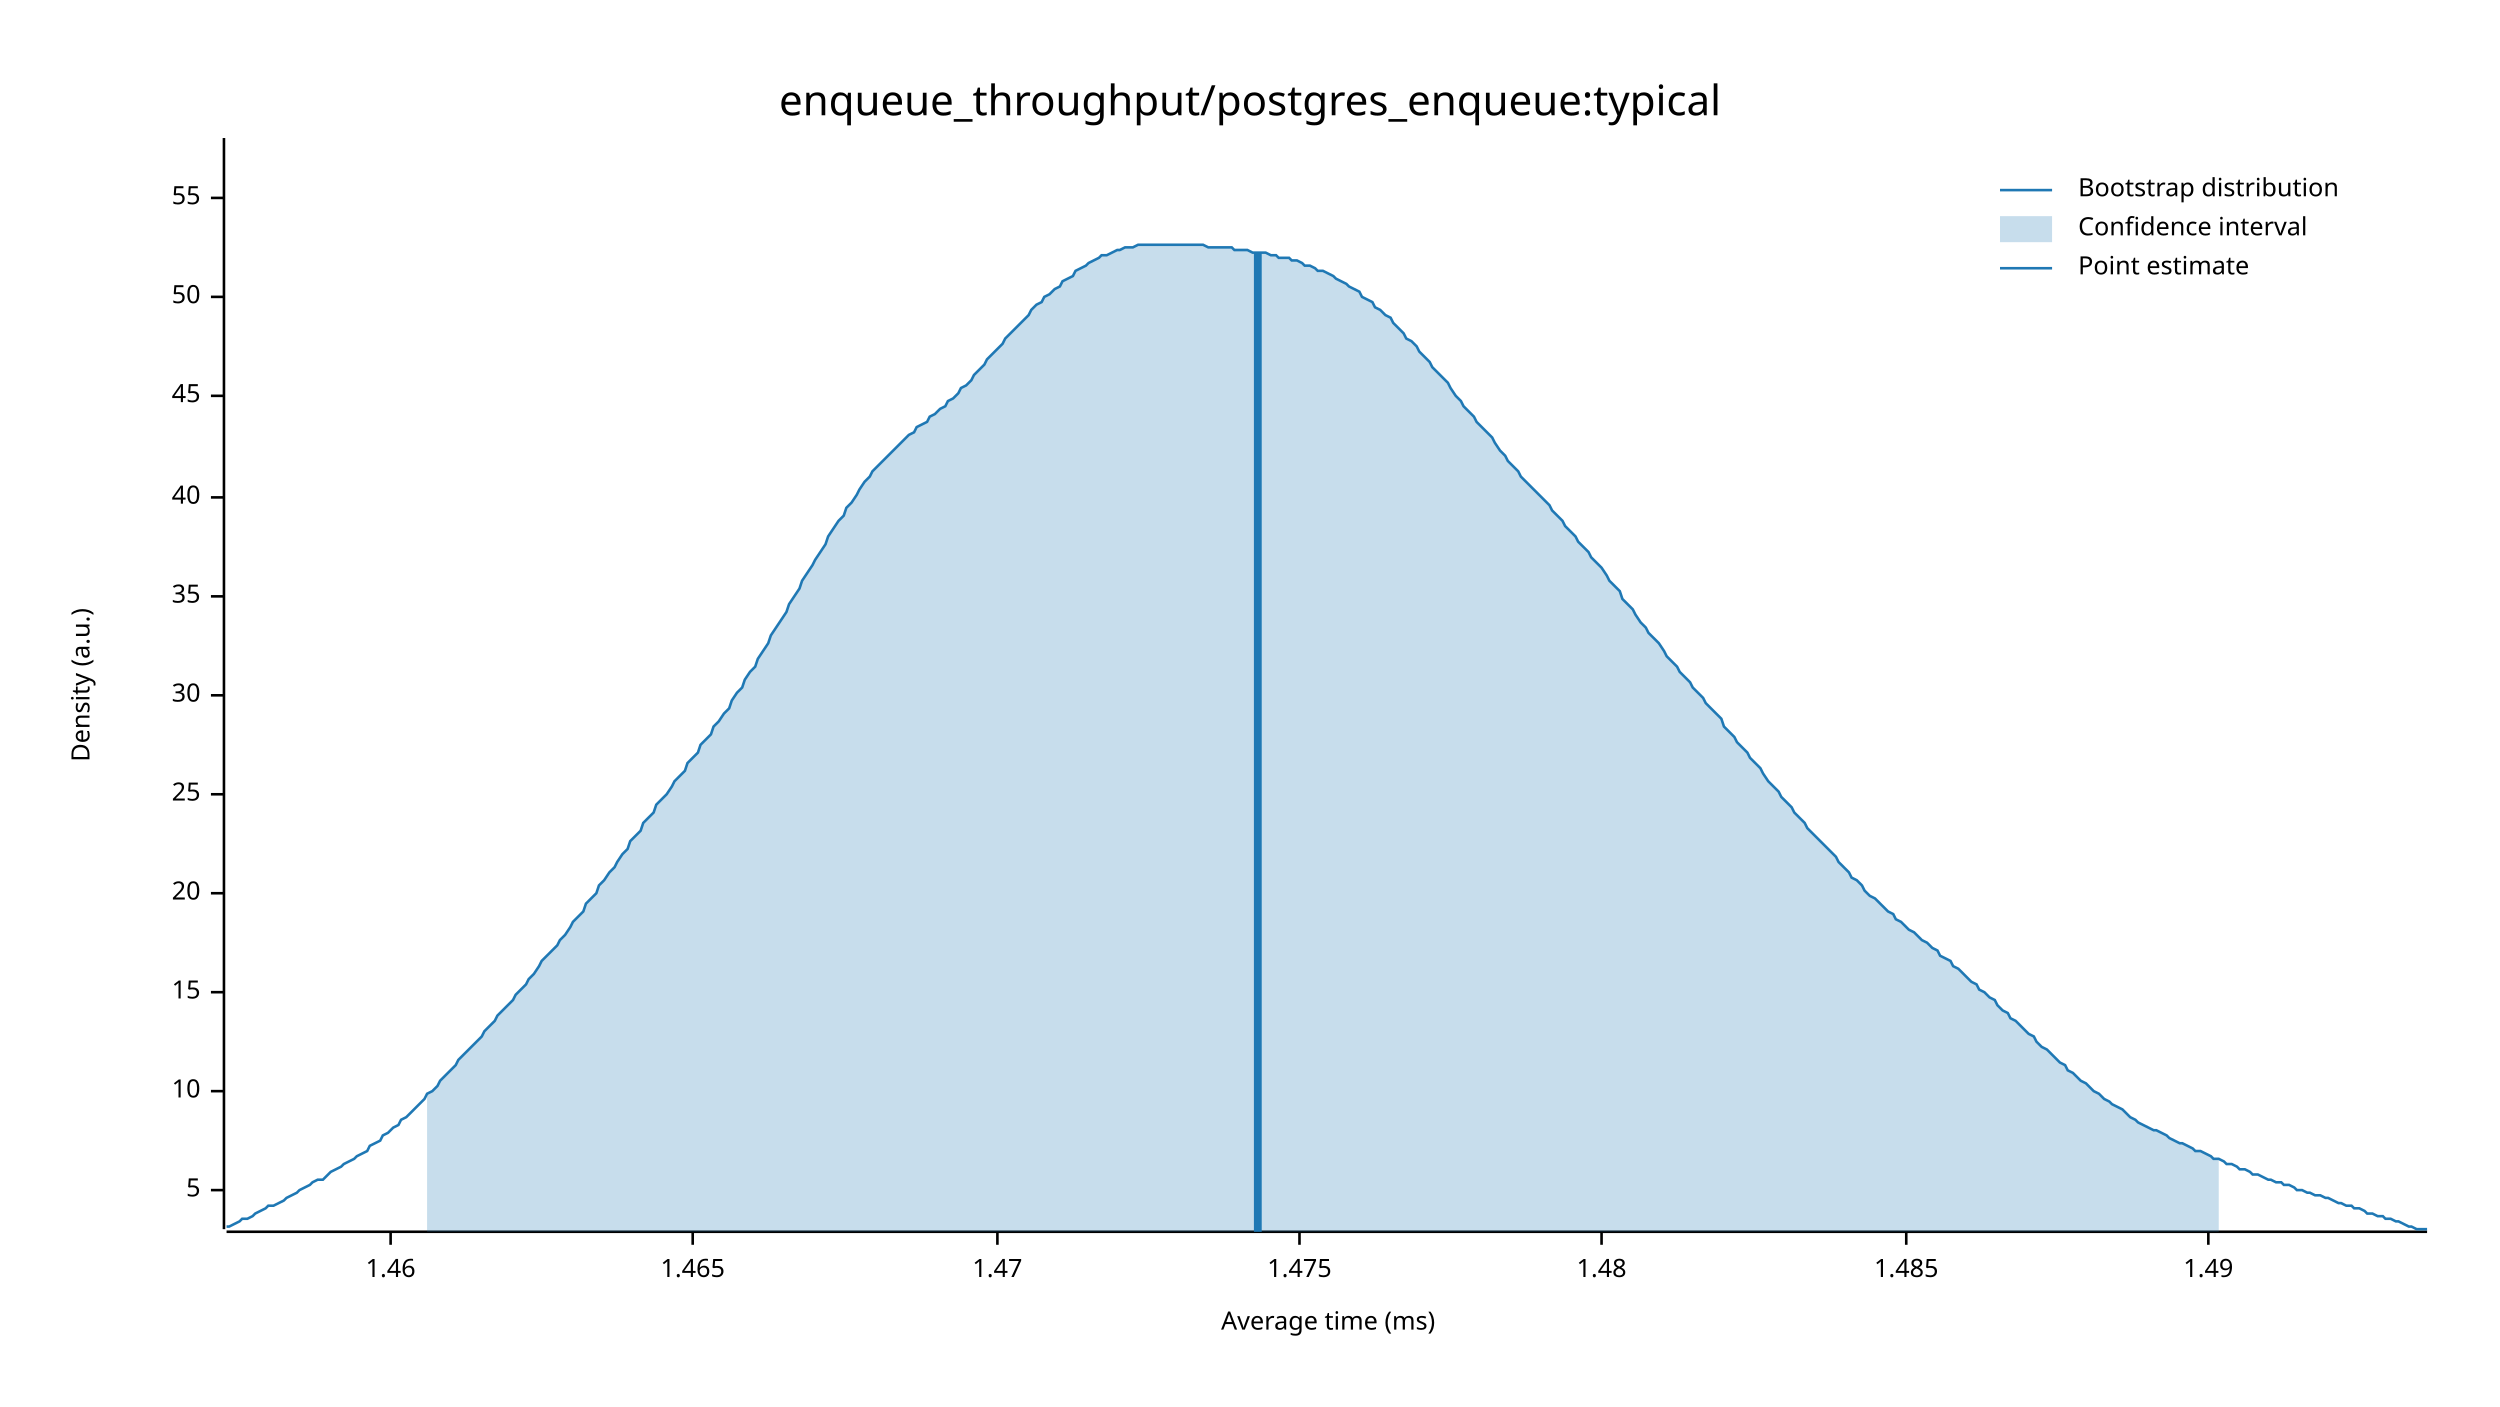
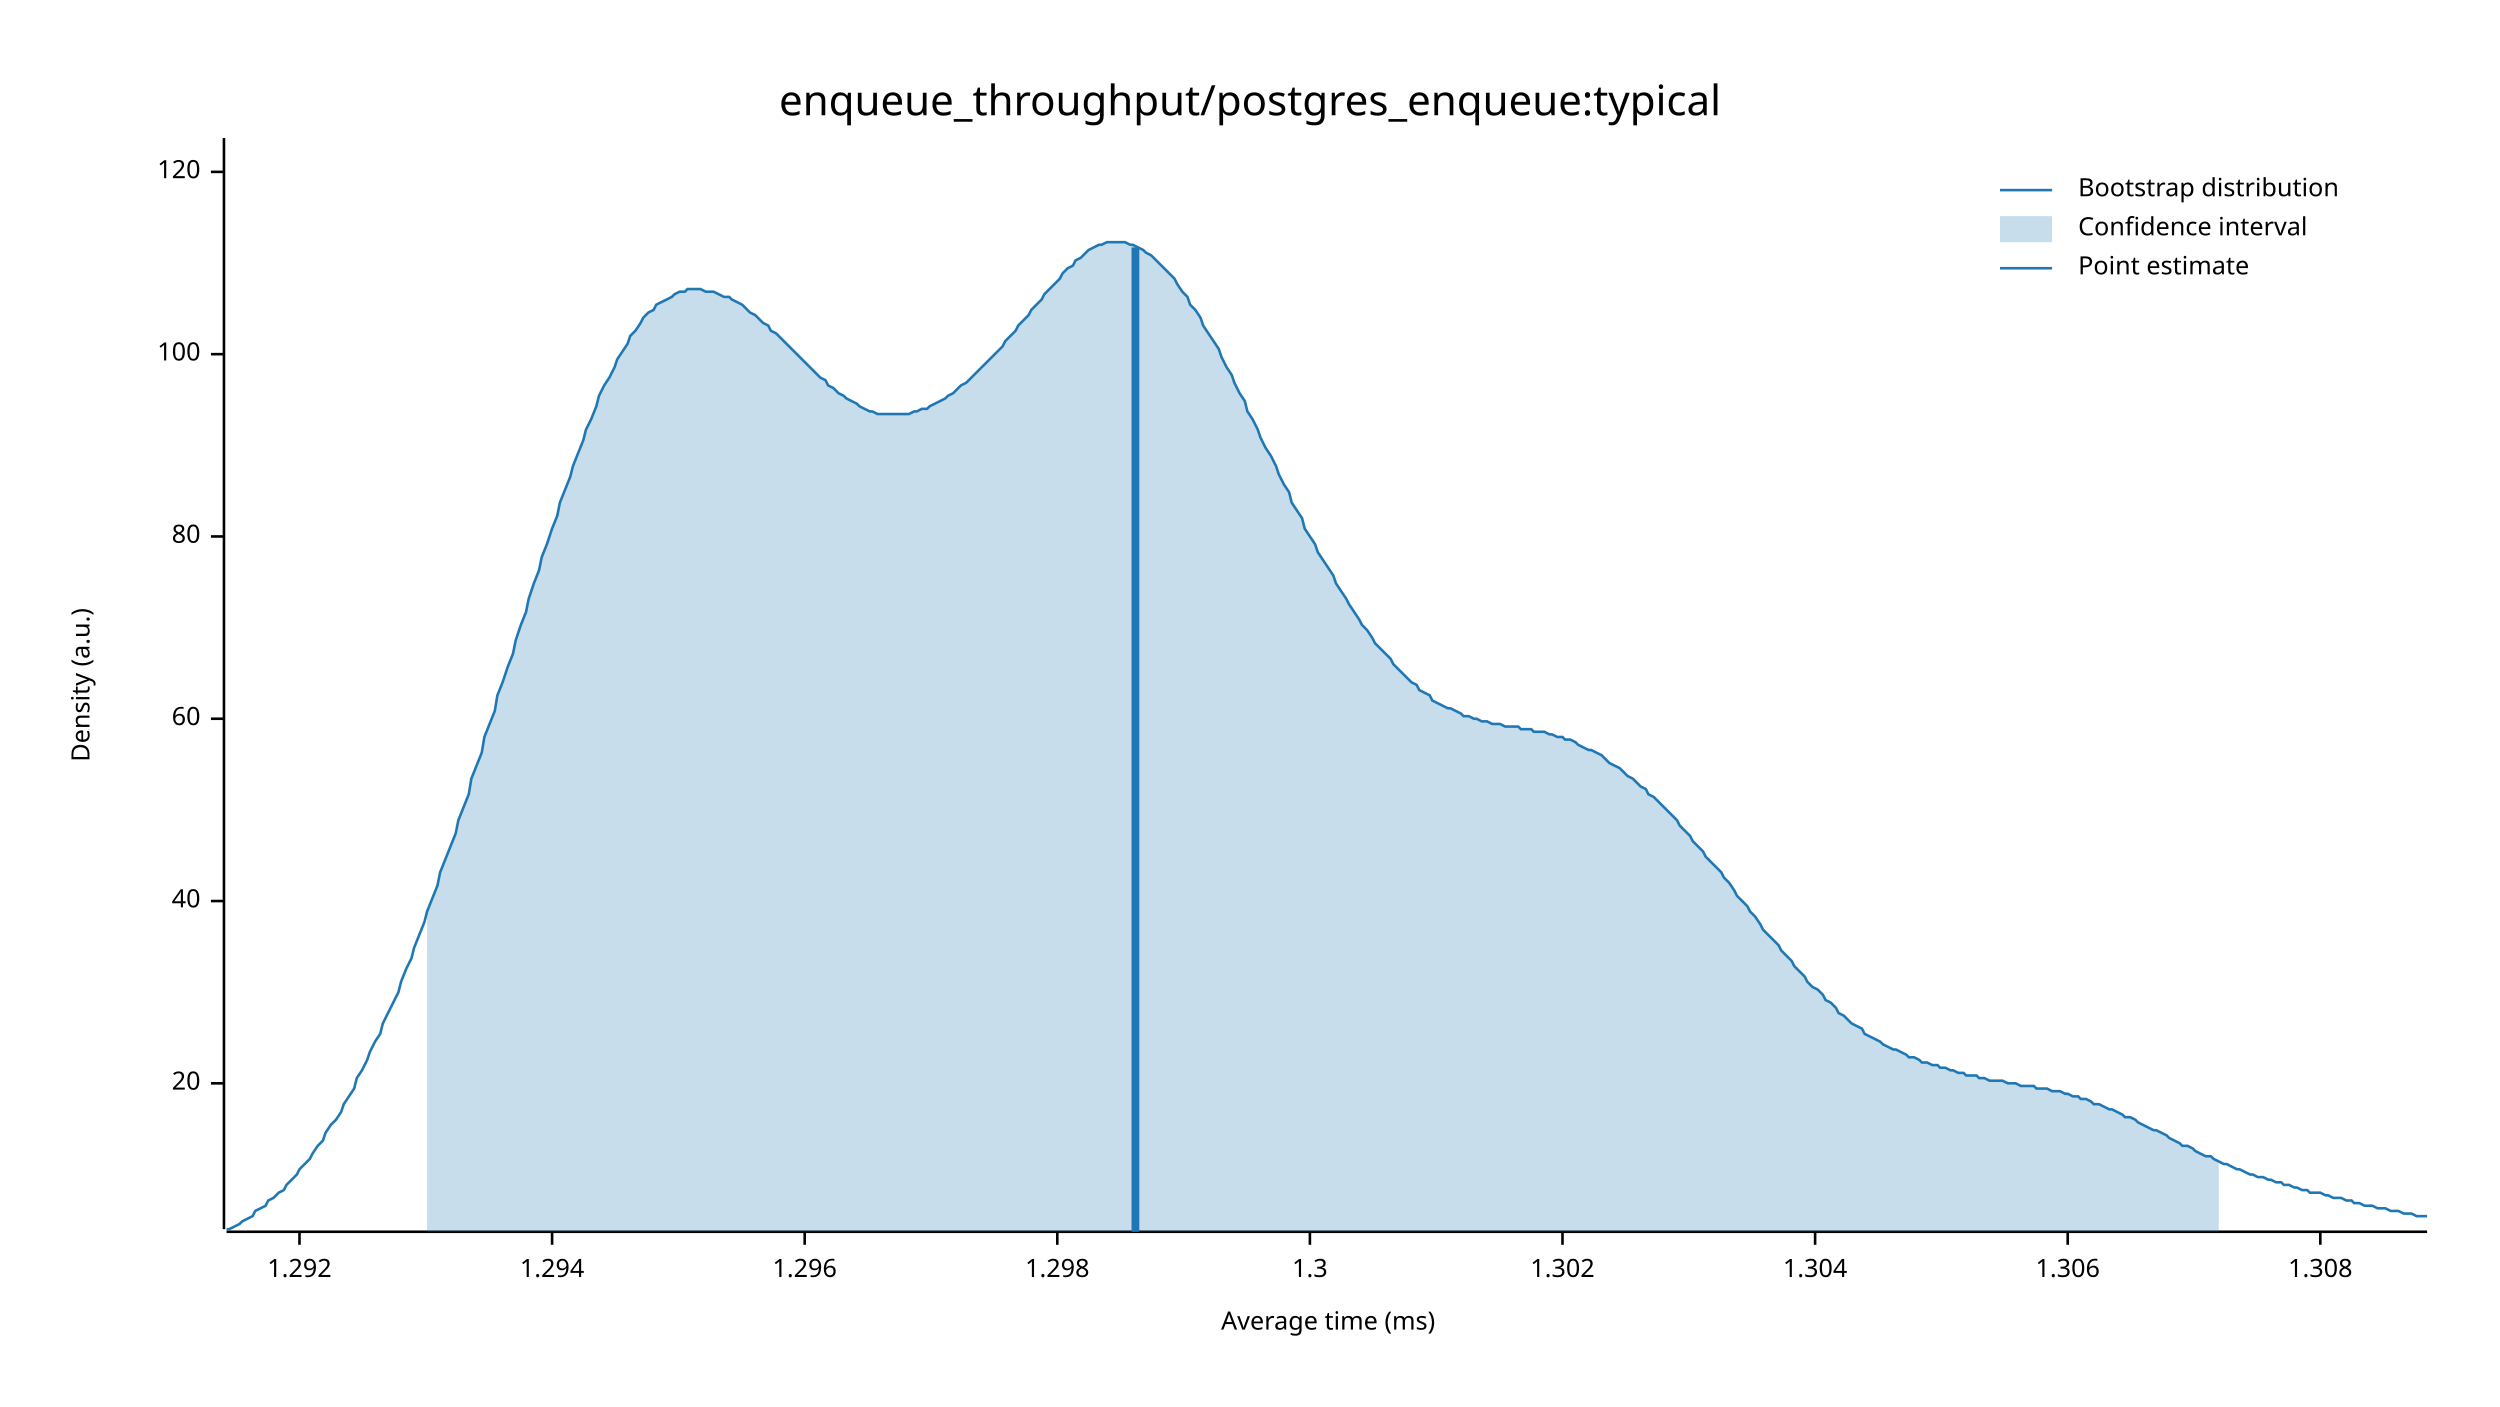
<svg xmlns="http://www.w3.org/2000/svg" width="960" height="540" viewBox="0 0 960 540">
  <text x="480" y="32" dy="0.76em" text-anchor="middle" font-family="sans-serif" font-size="16.129" opacity="1" fill="#000000">
enqueue_throughput/postgres_enqueue:typical
</text>
  <text x="27" y="263" dy="0.76em" text-anchor="middle" font-family="sans-serif" font-size="9.677" opacity="1" fill="#000000" transform="rotate(270, 27, 263)">
Density (a.u.)
</text>
  <text x="510" y="513" dy="-0.5ex" text-anchor="middle" font-family="sans-serif" font-size="9.677" opacity="1" fill="#000000">
Average time (ms)
</text>
  <polyline fill="none" opacity="1" stroke="#000000" stroke-width="1" points="86,53 86,472 " />
-   <text x="77" y="457" dy="0.5ex" text-anchor="end" font-family="sans-serif" font-size="9.677" opacity="1" fill="#000000">
- 5
- </text>
-   <polyline fill="none" opacity="1" stroke="#000000" stroke-width="1" points="81,457 86,457 " />
-   <text x="77" y="419" dy="0.5ex" text-anchor="end" font-family="sans-serif" font-size="9.677" opacity="1" fill="#000000">
- 10
- </text>
-   <polyline fill="none" opacity="1" stroke="#000000" stroke-width="1" points="81,419 86,419 " />
-   <text x="77" y="381" dy="0.5ex" text-anchor="end" font-family="sans-serif" font-size="9.677" opacity="1" fill="#000000">
- 15
- </text>
-   <polyline fill="none" opacity="1" stroke="#000000" stroke-width="1" points="81,381 86,381 " />
-   <text x="77" y="343" dy="0.5ex" text-anchor="end" font-family="sans-serif" font-size="9.677" opacity="1" fill="#000000">
+   <text x="77" y="416" dy="0.5ex" text-anchor="end" font-family="sans-serif" font-size="9.677" opacity="1" fill="#000000">
20
</text>
-   <polyline fill="none" opacity="1" stroke="#000000" stroke-width="1" points="81,343 86,343 " />
-   <text x="77" y="305" dy="0.5ex" text-anchor="end" font-family="sans-serif" font-size="9.677" opacity="1" fill="#000000">
- 25
- </text>
-   <polyline fill="none" opacity="1" stroke="#000000" stroke-width="1" points="81,305 86,305 " />
-   <text x="77" y="267" dy="0.5ex" text-anchor="end" font-family="sans-serif" font-size="9.677" opacity="1" fill="#000000">
- 30
- </text>
-   <polyline fill="none" opacity="1" stroke="#000000" stroke-width="1" points="81,267 86,267 " />
-   <text x="77" y="229" dy="0.5ex" text-anchor="end" font-family="sans-serif" font-size="9.677" opacity="1" fill="#000000">
- 35
- </text>
-   <polyline fill="none" opacity="1" stroke="#000000" stroke-width="1" points="81,229 86,229 " />
-   <text x="77" y="191" dy="0.5ex" text-anchor="end" font-family="sans-serif" font-size="9.677" opacity="1" fill="#000000">
+   <polyline fill="none" opacity="1" stroke="#000000" stroke-width="1" points="81,416 86,416 " />
+   <text x="77" y="346" dy="0.5ex" text-anchor="end" font-family="sans-serif" font-size="9.677" opacity="1" fill="#000000">
40
</text>
-   <polyline fill="none" opacity="1" stroke="#000000" stroke-width="1" points="81,191 86,191 " />
-   <text x="77" y="152" dy="0.5ex" text-anchor="end" font-family="sans-serif" font-size="9.677" opacity="1" fill="#000000">
- 45
+   <polyline fill="none" opacity="1" stroke="#000000" stroke-width="1" points="81,346 86,346 " />
+   <text x="77" y="276" dy="0.5ex" text-anchor="end" font-family="sans-serif" font-size="9.677" opacity="1" fill="#000000">
+ 60
</text>
-   <polyline fill="none" opacity="1" stroke="#000000" stroke-width="1" points="81,152 86,152 " />
-   <text x="77" y="114" dy="0.5ex" text-anchor="end" font-family="sans-serif" font-size="9.677" opacity="1" fill="#000000">
- 50
+   <polyline fill="none" opacity="1" stroke="#000000" stroke-width="1" points="81,276 86,276 " />
+   <text x="77" y="206" dy="0.5ex" text-anchor="end" font-family="sans-serif" font-size="9.677" opacity="1" fill="#000000">
+ 80
</text>
-   <polyline fill="none" opacity="1" stroke="#000000" stroke-width="1" points="81,114 86,114 " />
-   <text x="77" y="76" dy="0.5ex" text-anchor="end" font-family="sans-serif" font-size="9.677" opacity="1" fill="#000000">
- 55
+   <polyline fill="none" opacity="1" stroke="#000000" stroke-width="1" points="81,206 86,206 " />
+   <text x="77" y="136" dy="0.5ex" text-anchor="end" font-family="sans-serif" font-size="9.677" opacity="1" fill="#000000">
+ 100
</text>
-   <polyline fill="none" opacity="1" stroke="#000000" stroke-width="1" points="81,76 86,76 " />
+   <polyline fill="none" opacity="1" stroke="#000000" stroke-width="1" points="81,136 86,136 " />
+   <text x="77" y="66" dy="0.5ex" text-anchor="end" font-family="sans-serif" font-size="9.677" opacity="1" fill="#000000">
+ 120
+ </text>
+   <polyline fill="none" opacity="1" stroke="#000000" stroke-width="1" points="81,66 86,66 " />
  <polyline fill="none" opacity="1" stroke="#000000" stroke-width="1" points="87,473 932,473 " />
-   <text x="150" y="483" dy="0.76em" text-anchor="middle" font-family="sans-serif" font-size="9.677" opacity="1" fill="#000000">
- 1.46
+   <text x="115" y="483" dy="0.76em" text-anchor="middle" font-family="sans-serif" font-size="9.677" opacity="1" fill="#000000">
+ 1.292
</text>
-   <polyline fill="none" opacity="1" stroke="#000000" stroke-width="1" points="150,473 150,478 " />
-   <text x="266" y="483" dy="0.76em" text-anchor="middle" font-family="sans-serif" font-size="9.677" opacity="1" fill="#000000">
- 1.465
+   <polyline fill="none" opacity="1" stroke="#000000" stroke-width="1" points="115,473 115,478 " />
+   <text x="212" y="483" dy="0.76em" text-anchor="middle" font-family="sans-serif" font-size="9.677" opacity="1" fill="#000000">
+ 1.294
</text>
-   <polyline fill="none" opacity="1" stroke="#000000" stroke-width="1" points="266,473 266,478 " />
-   <text x="383" y="483" dy="0.76em" text-anchor="middle" font-family="sans-serif" font-size="9.677" opacity="1" fill="#000000">
- 1.47
+   <polyline fill="none" opacity="1" stroke="#000000" stroke-width="1" points="212,473 212,478 " />
+   <text x="309" y="483" dy="0.76em" text-anchor="middle" font-family="sans-serif" font-size="9.677" opacity="1" fill="#000000">
+ 1.296
</text>
-   <polyline fill="none" opacity="1" stroke="#000000" stroke-width="1" points="383,473 383,478 " />
-   <text x="499" y="483" dy="0.76em" text-anchor="middle" font-family="sans-serif" font-size="9.677" opacity="1" fill="#000000">
- 1.475
+   <polyline fill="none" opacity="1" stroke="#000000" stroke-width="1" points="309,473 309,478 " />
+   <text x="406" y="483" dy="0.76em" text-anchor="middle" font-family="sans-serif" font-size="9.677" opacity="1" fill="#000000">
+ 1.298
</text>
-   <polyline fill="none" opacity="1" stroke="#000000" stroke-width="1" points="499,473 499,478 " />
-   <text x="615" y="483" dy="0.76em" text-anchor="middle" font-family="sans-serif" font-size="9.677" opacity="1" fill="#000000">
- 1.48
+   <polyline fill="none" opacity="1" stroke="#000000" stroke-width="1" points="406,473 406,478 " />
+   <text x="503" y="483" dy="0.76em" text-anchor="middle" font-family="sans-serif" font-size="9.677" opacity="1" fill="#000000">
+ 1.3
</text>
-   <polyline fill="none" opacity="1" stroke="#000000" stroke-width="1" points="615,473 615,478 " />
-   <text x="732" y="483" dy="0.76em" text-anchor="middle" font-family="sans-serif" font-size="9.677" opacity="1" fill="#000000">
- 1.485
+   <polyline fill="none" opacity="1" stroke="#000000" stroke-width="1" points="503,473 503,478 " />
+   <text x="600" y="483" dy="0.76em" text-anchor="middle" font-family="sans-serif" font-size="9.677" opacity="1" fill="#000000">
+ 1.302
</text>
-   <polyline fill="none" opacity="1" stroke="#000000" stroke-width="1" points="732,473 732,478 " />
-   <text x="848" y="483" dy="0.76em" text-anchor="middle" font-family="sans-serif" font-size="9.677" opacity="1" fill="#000000">
- 1.49
+   <polyline fill="none" opacity="1" stroke="#000000" stroke-width="1" points="600,473 600,478 " />
+   <text x="697" y="483" dy="0.76em" text-anchor="middle" font-family="sans-serif" font-size="9.677" opacity="1" fill="#000000">
+ 1.304
</text>
-   <polyline fill="none" opacity="1" stroke="#000000" stroke-width="1" points="848,473 848,478 " />
-   <polyline fill="none" opacity="1" stroke="#1F78B4" stroke-width="1" points="87,471 88,471 90,470 92,469 93,468 95,468 97,467 98,466 100,465 102,464 103,463 105,463 107,462 109,461 110,460 112,459 114,458 115,457 117,456 119,455 120,454 122,453 124,453 125,452 127,450 129,449 131,448 132,447 134,446 136,445 137,444 139,443 141,442 142,440 144,439 146,438 147,436 149,435 151,433 153,432 154,430 156,429 158,427 159,426 161,424 163,422 164,420 166,419 168,417 169,415 171,413 173,411 175,409 176,407 178,405 180,403 181,402 183,400 185,398 186,396 188,394 190,392 191,390 193,388 195,386 197,384 198,382 200,380 202,378 203,376 205,374 207,371 208,369 210,367 212,365 214,363 215,361 217,359 219,356 220,354 222,352 224,350 225,347 227,345 229,343 230,340 232,338 234,335 236,333 237,331 239,328 241,326 242,323 244,321 246,319 247,316 249,314 251,312 252,309 254,307 256,305 258,302 259,300 261,298 263,296 264,293 266,291 268,289 269,286 271,284 273,282 274,279 276,277 278,274 280,272 281,269 283,266 285,264 286,261 288,258 290,256 291,253 293,250 295,247 296,244 298,241 300,238 302,235 303,232 305,229 307,226 308,223 310,220 312,217 313,215 315,212 317,209 318,206 320,203 322,200 324,198 325,195 327,193 329,190 330,188 332,185 334,183 335,181 337,179 339,177 341,175 342,174 344,172 346,170 347,169 349,167 351,166 352,164 354,163 356,162 357,160 359,159 361,157 363,156 364,154 366,153 368,151 369,149 371,148 373,146 374,144 376,142 378,140 379,138 381,136 383,134 385,132 386,130 388,128 390,126 391,125 393,123 395,121 396,119 398,117 400,116 401,114 403,113 405,111 407,110 408,108 410,107 412,106 413,104 415,103 417,102 418,101 420,100 422,99 423,98 425,98 427,97 429,96 430,96 432,95 434,95 435,95 437,94 439,94 440,94 442,94 444,94 445,94 447,94 449,94 451,94 452,94 454,94 456,94 457,94 459,94 461,94 462,94 464,95 466,95 468,95 469,95 471,95 473,95 474,96 476,96 478,96 479,96 481,97 483,97 484,97 486,97 488,98 490,98 491,99 493,99 495,99 496,100 498,100 500,101 501,102 503,102 505,103 506,104 508,104 510,105 512,106 513,107 515,108 517,109 518,110 520,111 522,112 523,114 525,115 527,116 528,118 530,119 532,121 534,122 535,124 537,126 539,128 540,130 542,131 544,133 545,135 547,137 549,139 550,141 552,143 554,145 556,147 557,149 559,152 561,154 562,156 564,158 566,160 567,162 569,164 571,166 573,168 574,170 576,173 578,175 579,177 581,179 583,181 584,183 586,185 588,187 589,188 591,190 593,192 595,194 596,196 598,198 600,200 601,202 603,204 605,206 606,208 608,210 610,212 611,214 613,216 615,218 617,221 618,223 620,225 622,227 623,230 625,232 627,234 628,236 630,239 632,241 633,243 635,245 637,247 639,250 640,252 642,254 644,256 645,258 647,260 649,262 650,264 652,266 654,268 655,270 657,272 659,274 661,276 662,279 664,281 666,283 667,285 669,287 671,289 672,291 674,293 676,295 677,297 679,300 681,302 683,304 684,306 686,308 688,310 689,312 691,314 693,316 694,318 696,320 698,322 700,324 701,325 703,327 705,329 706,331 708,333 710,335 711,337 713,338 715,340 716,342 718,344 720,345 722,347 723,348 725,350 727,351 728,353 730,354 732,356 733,357 735,358 737,360 738,361 740,362 742,364 744,365 745,367 747,368 749,369 750,371 752,372 754,374 755,375 757,377 759,378 760,380 762,381 764,383 766,384 767,386 769,388 771,389 772,391 774,392 776,394 777,395 779,397 781,398 782,400 784,402 786,403 788,405 789,406 791,408 793,409 794,411 796,412 798,414 799,415 801,416 803,418 804,419 806,420 808,422 810,423 811,424 813,425 815,426 816,427 818,429 820,430 821,431 823,432 825,433 827,434 828,434 830,435 832,436 833,437 835,438 837,439 838,439 840,440 842,441 843,442 845,442 847,443 849,444 850,445 852,445 854,446 855,447 857,447 859,448 860,449 862,449 864,450 865,451 867,451 869,452 871,453 872,453 874,454 876,454 877,455 879,455 881,456 882,457 884,457 886,458 887,458 889,459 891,459 893,460 894,460 896,461 898,462 899,462 901,463 903,463 904,464 906,464 908,465 909,466 911,466 913,467 915,467 916,468 918,468 920,469 921,469 923,470 925,471 926,471 928,472 930,472 932,472 " />
-   <polygon opacity="0.25" fill="#1F78B4" points="164,420 166,419 168,417 169,415 171,413 173,411 175,409 176,407 178,405 180,403 181,402 183,400 185,398 186,396 188,394 190,392 191,390 193,388 195,386 197,384 198,382 200,380 202,378 203,376 205,374 207,371 208,369 210,367 212,365 214,363 215,361 217,359 219,356 220,354 222,352 224,350 225,347 227,345 229,343 230,340 232,338 234,335 236,333 237,331 239,328 241,326 242,323 244,321 246,319 247,316 249,314 251,312 252,309 254,307 256,305 258,302 259,300 261,298 263,296 264,293 266,291 268,289 269,286 271,284 273,282 274,279 276,277 278,274 280,272 281,269 283,266 285,264 286,261 288,258 290,256 291,253 293,250 295,247 296,244 298,241 300,238 302,235 303,232 305,229 307,226 308,223 310,220 312,217 313,215 315,212 317,209 318,206 320,203 322,200 324,198 325,195 327,193 329,190 330,188 332,185 334,183 335,181 337,179 339,177 341,175 342,174 344,172 346,170 347,169 349,167 351,166 352,164 354,163 356,162 357,160 359,159 361,157 363,156 364,154 366,153 368,151 369,149 371,148 373,146 374,144 376,142 378,140 379,138 381,136 383,134 385,132 386,130 388,128 390,126 391,125 393,123 395,121 396,119 398,117 400,116 401,114 403,113 405,111 407,110 408,108 410,107 412,106 413,104 415,103 417,102 418,101 420,100 422,99 423,98 425,98 427,97 429,96 430,96 432,95 434,95 435,95 437,94 439,94 440,94 442,94 444,94 445,94 447,94 449,94 451,94 452,94 454,94 456,94 457,94 459,94 461,94 462,94 464,95 466,95 468,95 469,95 471,95 473,95 474,96 476,96 478,96 479,96 481,97 483,97 484,97 486,97 488,98 490,98 491,99 493,99 495,99 496,100 498,100 500,101 501,102 503,102 505,103 506,104 508,104 510,105 512,106 513,107 515,108 517,109 518,110 520,111 522,112 523,114 525,115 527,116 528,118 530,119 532,121 534,122 535,124 537,126 539,128 540,130 542,131 544,133 545,135 547,137 549,139 550,141 552,143 554,145 556,147 557,149 559,152 561,154 562,156 564,158 566,160 567,162 569,164 571,166 573,168 574,170 576,173 578,175 579,177 581,179 583,181 584,183 586,185 588,187 589,188 591,190 593,192 595,194 596,196 598,198 600,200 601,202 603,204 605,206 606,208 608,210 610,212 611,214 613,216 615,218 617,221 618,223 620,225 622,227 623,230 625,232 627,234 628,236 630,239 632,241 633,243 635,245 637,247 639,250 640,252 642,254 644,256 645,258 647,260 649,262 650,264 652,266 654,268 655,270 657,272 659,274 661,276 662,279 664,281 666,283 667,285 669,287 671,289 672,291 674,293 676,295 677,297 679,300 681,302 683,304 684,306 686,308 688,310 689,312 691,314 693,316 694,318 696,320 698,322 700,324 701,325 703,327 705,329 706,331 708,333 710,335 711,337 713,338 715,340 716,342 718,344 720,345 722,347 723,348 725,350 727,351 728,353 730,354 732,356 733,357 735,358 737,360 738,361 740,362 742,364 744,365 745,367 747,368 749,369 750,371 752,372 754,374 755,375 757,377 759,378 760,380 762,381 764,383 766,384 767,386 769,388 771,389 772,391 774,392 776,394 777,395 779,397 781,398 782,400 784,402 786,403 788,405 789,406 791,408 793,409 794,411 796,412 798,414 799,415 801,416 803,418 804,419 806,420 808,422 810,423 811,424 813,425 815,426 816,427 818,429 820,430 821,431 823,432 825,433 827,434 828,434 830,435 832,436 833,437 835,438 837,439 838,439 840,440 842,441 843,442 845,442 847,443 849,444 850,445 852,445 852,473 164,473 " />
-   <polyline fill="none" opacity="1" stroke="#1F78B4" stroke-width="3" points="483,473 483,97 " />
+   <polyline fill="none" opacity="1" stroke="#000000" stroke-width="1" points="697,473 697,478 " />
+   <text x="794" y="483" dy="0.76em" text-anchor="middle" font-family="sans-serif" font-size="9.677" opacity="1" fill="#000000">
+ 1.306
+ </text>
+   <polyline fill="none" opacity="1" stroke="#000000" stroke-width="1" points="794,473 794,478 " />
+   <text x="891" y="483" dy="0.76em" text-anchor="middle" font-family="sans-serif" font-size="9.677" opacity="1" fill="#000000">
+ 1.308
+ </text>
+   <polyline fill="none" opacity="1" stroke="#000000" stroke-width="1" points="891,473 891,478 " />
+   <polyline fill="none" opacity="1" stroke="#1F78B4" stroke-width="1" points="87,472 88,472 90,471 92,470 93,469 95,468 97,467 98,465 100,464 102,463 103,461 105,460 107,458 109,457 110,455 112,453 114,451 115,449 117,447 119,445 120,443 122,440 124,438 125,435 127,432 129,430 131,427 132,424 134,421 136,418 137,414 139,411 141,407 142,404 144,400 146,397 147,393 149,389 151,385 153,381 154,377 156,372 158,368 159,364 161,359 163,354 164,350 166,345 168,340 169,335 171,330 173,325 175,320 176,315 178,310 180,305 181,299 183,294 185,289 186,283 188,278 190,273 191,267 193,262 195,256 197,251 198,246 200,240 202,235 203,230 205,224 207,219 208,214 210,209 212,203 214,198 215,193 217,188 219,183 220,179 222,174 224,169 225,165 227,161 229,156 230,152 232,148 234,145 236,141 237,138 239,135 241,132 242,129 244,127 246,124 247,122 249,120 251,119 252,117 254,116 256,115 258,114 259,113 261,112 263,112 264,111 266,111 268,111 269,111 271,112 273,112 274,112 276,113 278,114 280,114 281,115 283,116 285,117 286,118 288,120 290,121 291,122 293,124 295,125 296,127 298,128 300,130 302,132 303,133 305,135 307,137 308,138 310,140 312,142 313,143 315,145 317,146 318,148 320,149 322,151 324,152 325,153 327,154 329,155 330,156 332,157 334,158 335,158 337,159 339,159 341,159 342,159 344,159 346,159 347,159 349,159 351,158 352,158 354,157 356,157 357,156 359,155 361,154 363,153 364,152 366,151 368,149 369,148 371,147 373,145 374,144 376,142 378,140 379,139 381,137 383,135 385,133 386,131 388,129 390,127 391,125 393,123 395,121 396,119 398,117 400,115 401,113 403,111 405,109 407,107 408,105 410,103 412,102 413,100 415,99 417,97 418,96 420,95 422,94 423,94 425,93 427,93 429,93 430,93 432,93 434,94 435,94 437,95 439,96 440,97 442,98 444,100 445,101 447,103 449,105 451,107 452,109 454,112 456,114 457,117 459,119 461,122 462,125 464,128 466,131 468,134 469,137 471,141 473,144 474,147 476,151 478,154 479,158 481,161 483,165 484,168 486,172 488,175 490,179 491,182 493,186 495,189 496,193 498,196 500,199 501,203 503,206 505,209 506,212 508,215 510,218 512,221 513,224 515,227 517,230 518,232 520,235 522,238 523,240 525,242 527,245 528,247 530,249 532,251 534,253 535,255 537,257 539,259 540,260 542,262 544,263 545,265 547,266 549,267 550,269 552,270 554,271 556,272 557,272 559,273 561,274 562,275 564,275 566,276 567,276 569,277 571,277 573,278 574,278 576,278 578,279 579,279 581,279 583,279 584,280 586,280 588,280 589,281 591,281 593,281 595,282 596,282 598,283 600,283 601,284 603,284 605,285 606,286 608,287 610,288 611,288 613,289 615,290 617,292 618,293 620,294 622,295 623,296 625,298 627,299 628,300 630,302 632,303 633,305 635,306 637,308 639,310 640,311 642,313 644,315 645,317 647,319 649,321 650,323 652,325 654,327 655,329 657,331 659,333 661,335 662,337 664,339 666,342 667,344 669,346 671,348 672,350 674,352 676,355 677,357 679,359 681,361 683,363 684,365 686,367 688,369 689,371 691,373 693,375 694,377 696,379 698,380 700,382 701,384 703,385 705,387 706,389 708,390 710,392 711,393 713,394 715,395 716,397 718,398 720,399 722,400 723,401 725,402 727,403 728,403 730,404 732,405 733,406 735,406 737,407 738,408 740,408 742,409 744,409 745,410 747,410 749,411 750,411 752,412 754,412 755,413 757,413 759,413 760,414 762,414 764,415 766,415 767,415 769,415 771,416 772,416 774,416 776,417 777,417 779,417 781,417 782,418 784,418 786,418 788,419 789,419 791,419 793,420 794,420 796,421 798,421 799,422 801,422 803,423 804,424 806,424 808,425 810,426 811,426 813,427 815,428 816,429 818,429 820,430 821,431 823,432 825,433 827,434 828,434 830,435 832,436 833,437 835,438 837,439 838,440 840,440 842,441 843,442 845,443 847,444 849,444 850,445 852,446 854,447 855,447 857,448 859,449 860,449 862,450 864,451 865,451 867,452 869,452 871,453 872,453 874,454 876,454 877,455 879,455 881,456 882,456 884,457 886,457 887,458 889,458 891,458 893,459 894,459 896,460 898,460 899,460 901,461 903,461 904,462 906,462 908,463 909,463 911,463 913,464 915,464 916,464 918,465 920,465 921,465 923,466 925,466 926,466 928,467 930,467 932,467 " />
+   <polygon opacity="0.25" fill="#1F78B4" points="164,350 166,345 168,340 169,335 171,330 173,325 175,320 176,315 178,310 180,305 181,299 183,294 185,289 186,283 188,278 190,273 191,267 193,262 195,256 197,251 198,246 200,240 202,235 203,230 205,224 207,219 208,214 210,209 212,203 214,198 215,193 217,188 219,183 220,179 222,174 224,169 225,165 227,161 229,156 230,152 232,148 234,145 236,141 237,138 239,135 241,132 242,129 244,127 246,124 247,122 249,120 251,119 252,117 254,116 256,115 258,114 259,113 261,112 263,112 264,111 266,111 268,111 269,111 271,112 273,112 274,112 276,113 278,114 280,114 281,115 283,116 285,117 286,118 288,120 290,121 291,122 293,124 295,125 296,127 298,128 300,130 302,132 303,133 305,135 307,137 308,138 310,140 312,142 313,143 315,145 317,146 318,148 320,149 322,151 324,152 325,153 327,154 329,155 330,156 332,157 334,158 335,158 337,159 339,159 341,159 342,159 344,159 346,159 347,159 349,159 351,158 352,158 354,157 356,157 357,156 359,155 361,154 363,153 364,152 366,151 368,149 369,148 371,147 373,145 374,144 376,142 378,140 379,139 381,137 383,135 385,133 386,131 388,129 390,127 391,125 393,123 395,121 396,119 398,117 400,115 401,113 403,111 405,109 407,107 408,105 410,103 412,102 413,100 415,99 417,97 418,96 420,95 422,94 423,94 425,93 427,93 429,93 430,93 432,93 434,94 435,94 437,95 439,96 440,97 442,98 444,100 445,101 447,103 449,105 451,107 452,109 454,112 456,114 457,117 459,119 461,122 462,125 464,128 466,131 468,134 469,137 471,141 473,144 474,147 476,151 478,154 479,158 481,161 483,165 484,168 486,172 488,175 490,179 491,182 493,186 495,189 496,193 498,196 500,199 501,203 503,206 505,209 506,212 508,215 510,218 512,221 513,224 515,227 517,230 518,232 520,235 522,238 523,240 525,242 527,245 528,247 530,249 532,251 534,253 535,255 537,257 539,259 540,260 542,262 544,263 545,265 547,266 549,267 550,269 552,270 554,271 556,272 557,272 559,273 561,274 562,275 564,275 566,276 567,276 569,277 571,277 573,278 574,278 576,278 578,279 579,279 581,279 583,279 584,280 586,280 588,280 589,281 591,281 593,281 595,282 596,282 598,283 600,283 601,284 603,284 605,285 606,286 608,287 610,288 611,288 613,289 615,290 617,292 618,293 620,294 622,295 623,296 625,298 627,299 628,300 630,302 632,303 633,305 635,306 637,308 639,310 640,311 642,313 644,315 645,317 647,319 649,321 650,323 652,325 654,327 655,329 657,331 659,333 661,335 662,337 664,339 666,342 667,344 669,346 671,348 672,350 674,352 676,355 677,357 679,359 681,361 683,363 684,365 686,367 688,369 689,371 691,373 693,375 694,377 696,379 698,380 700,382 701,384 703,385 705,387 706,389 708,390 710,392 711,393 713,394 715,395 716,397 718,398 720,399 722,400 723,401 725,402 727,403 728,403 730,404 732,405 733,406 735,406 737,407 738,408 740,408 742,409 744,409 745,410 747,410 749,411 750,411 752,412 754,412 755,413 757,413 759,413 760,414 762,414 764,415 766,415 767,415 769,415 771,416 772,416 774,416 776,417 777,417 779,417 781,417 782,418 784,418 786,418 788,419 789,419 791,419 793,420 794,420 796,421 798,421 799,422 801,422 803,423 804,424 806,424 808,425 810,426 811,426 813,427 815,428 816,429 818,429 820,430 821,431 823,432 825,433 827,434 828,434 830,435 832,436 833,437 835,438 837,439 838,440 840,440 842,441 843,442 845,443 847,444 849,444 850,445 852,446 852,473 164,473 " />
+   <polyline fill="none" opacity="1" stroke="#1F78B4" stroke-width="3" points="436,473 436,95 " />
  <text x="798" y="68" dy="0.76em" text-anchor="start" font-family="sans-serif" font-size="9.677" opacity="1" fill="#000000">
Bootstrap distribution
</text>
  <text x="798" y="83" dy="0.76em" text-anchor="start" font-family="sans-serif" font-size="9.677" opacity="1" fill="#000000">
Confidence interval
</text>
  <text x="798" y="98" dy="0.76em" text-anchor="start" font-family="sans-serif" font-size="9.677" opacity="1" fill="#000000">
Point estimate
</text>
  <polyline fill="none" opacity="1" stroke="#1F78B4" stroke-width="1" points="768,73 788,73 " />
  <rect x="768" y="83" width="20" height="10" opacity="0.25" fill="#1F78B4" stroke="none" />
  <polyline fill="none" opacity="1" stroke="#1F78B4" stroke-width="1" points="768,103 788,103 " />
</svg>
